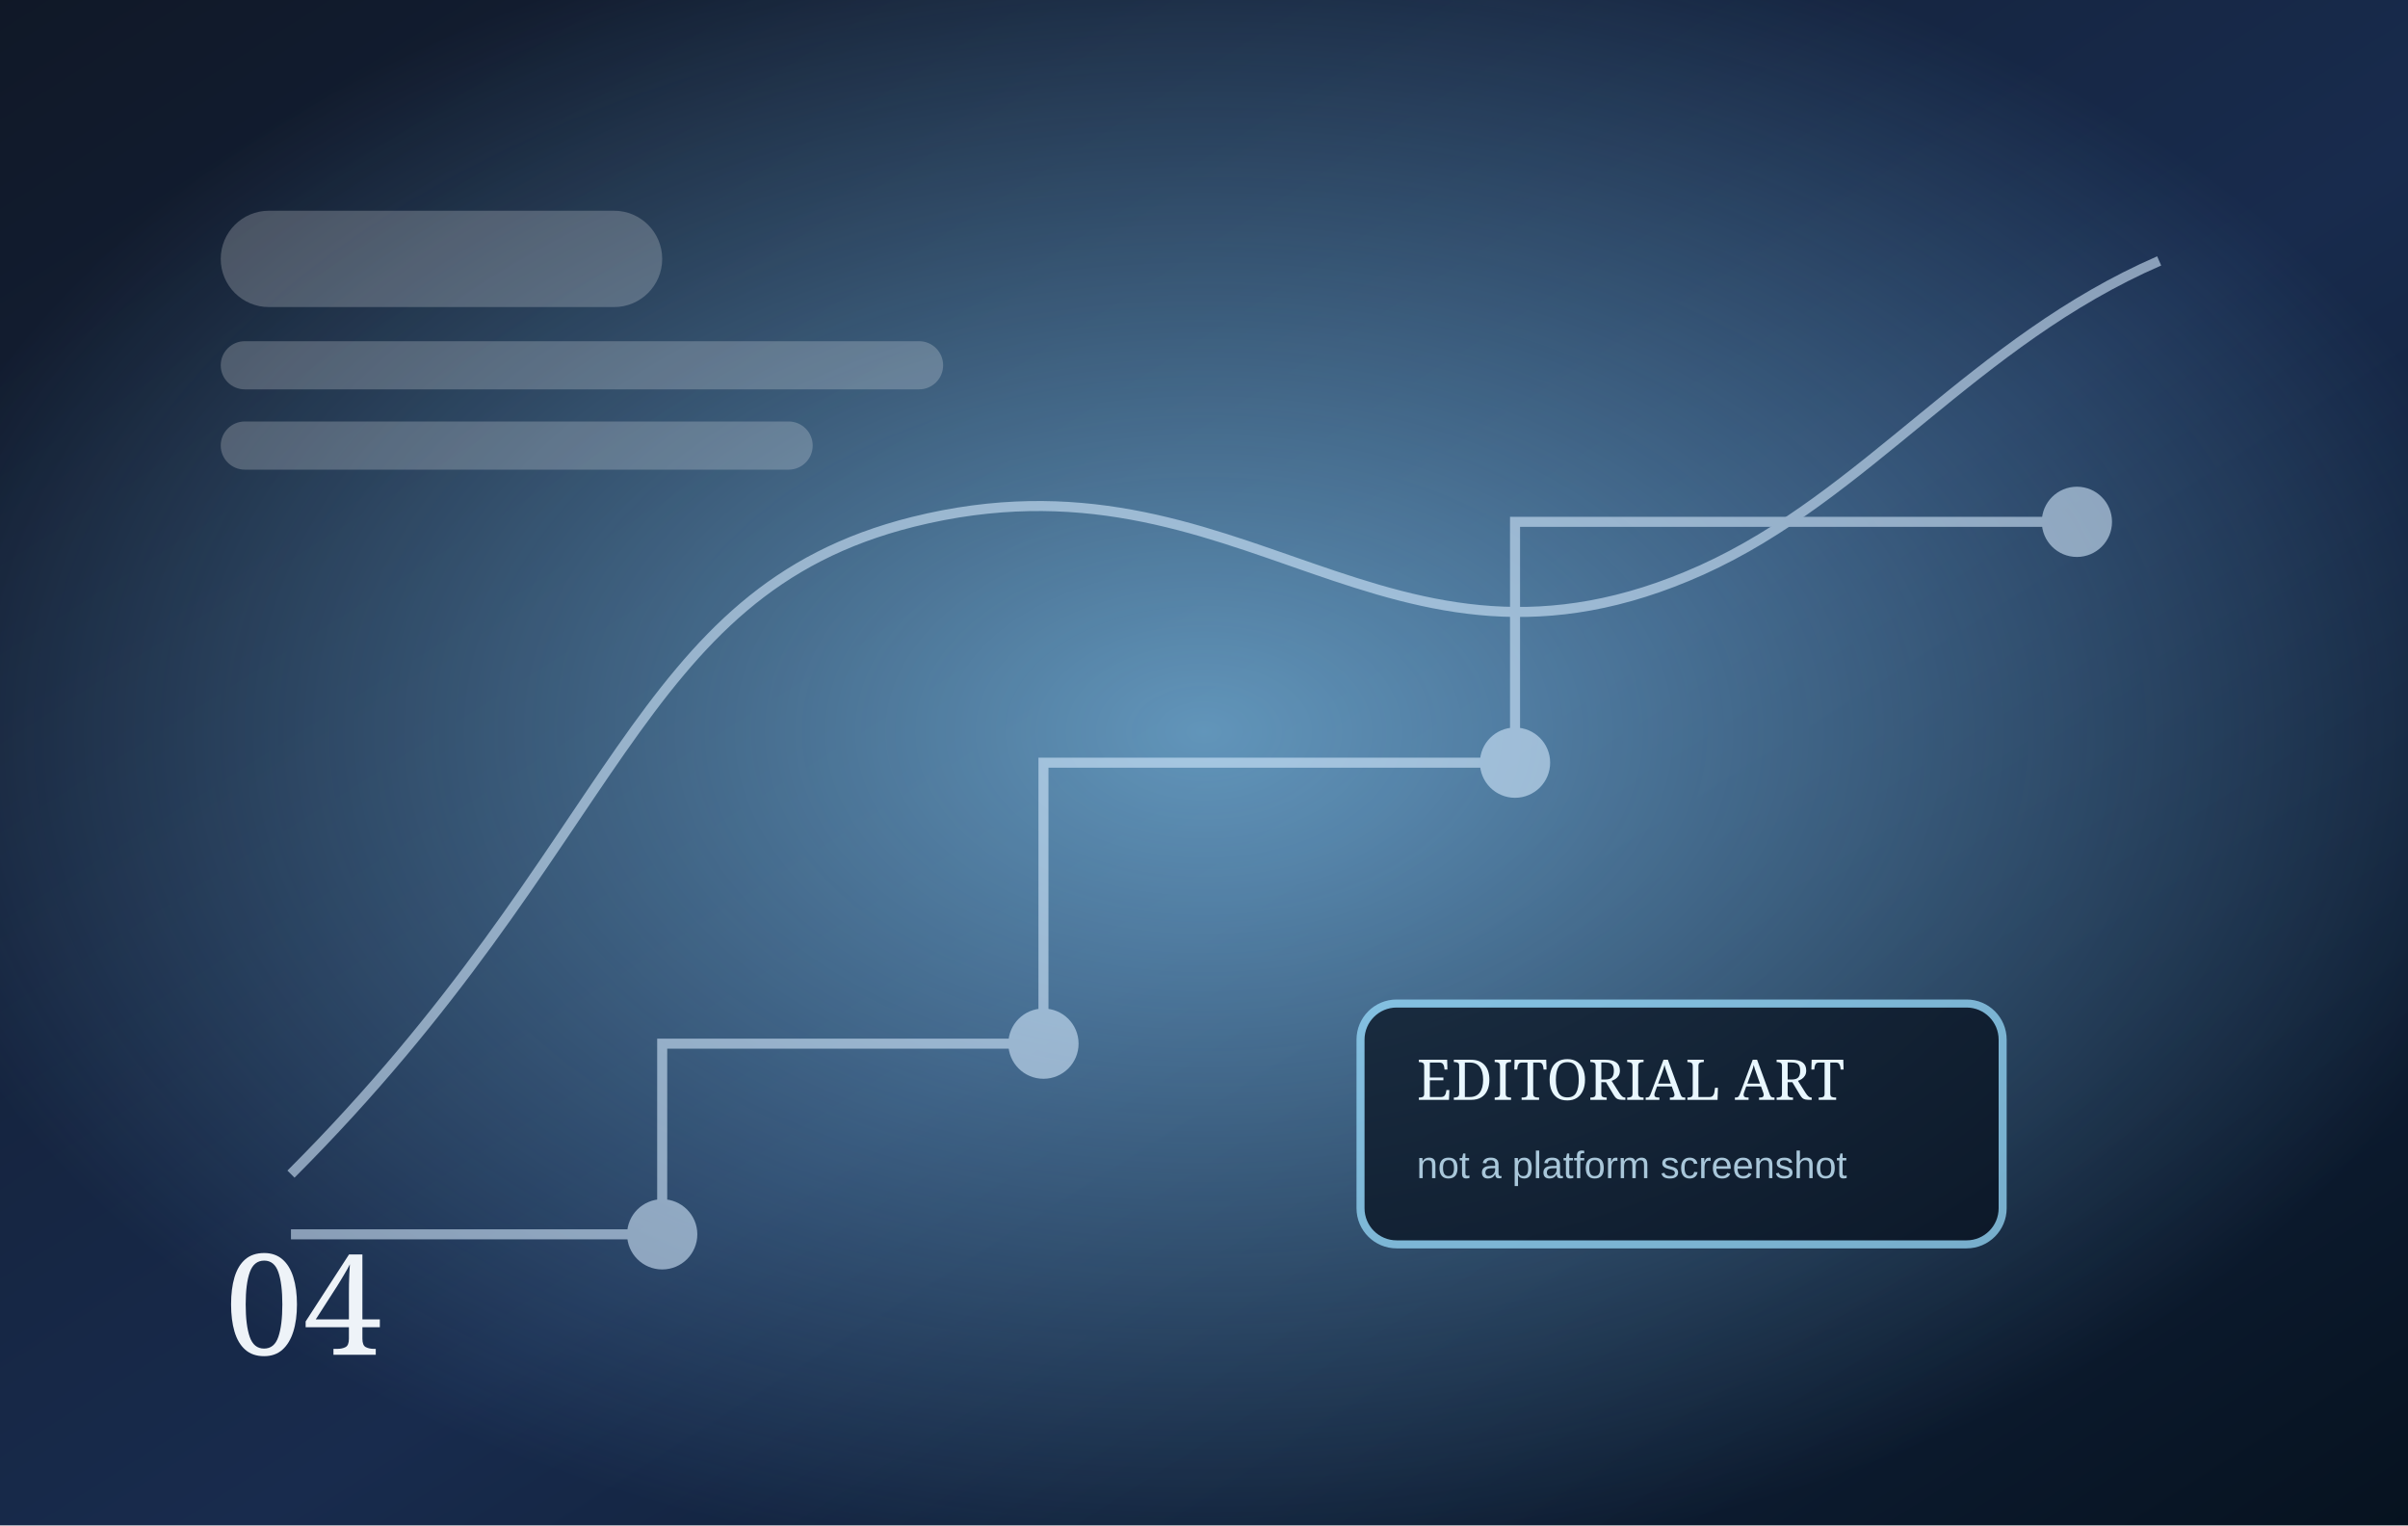
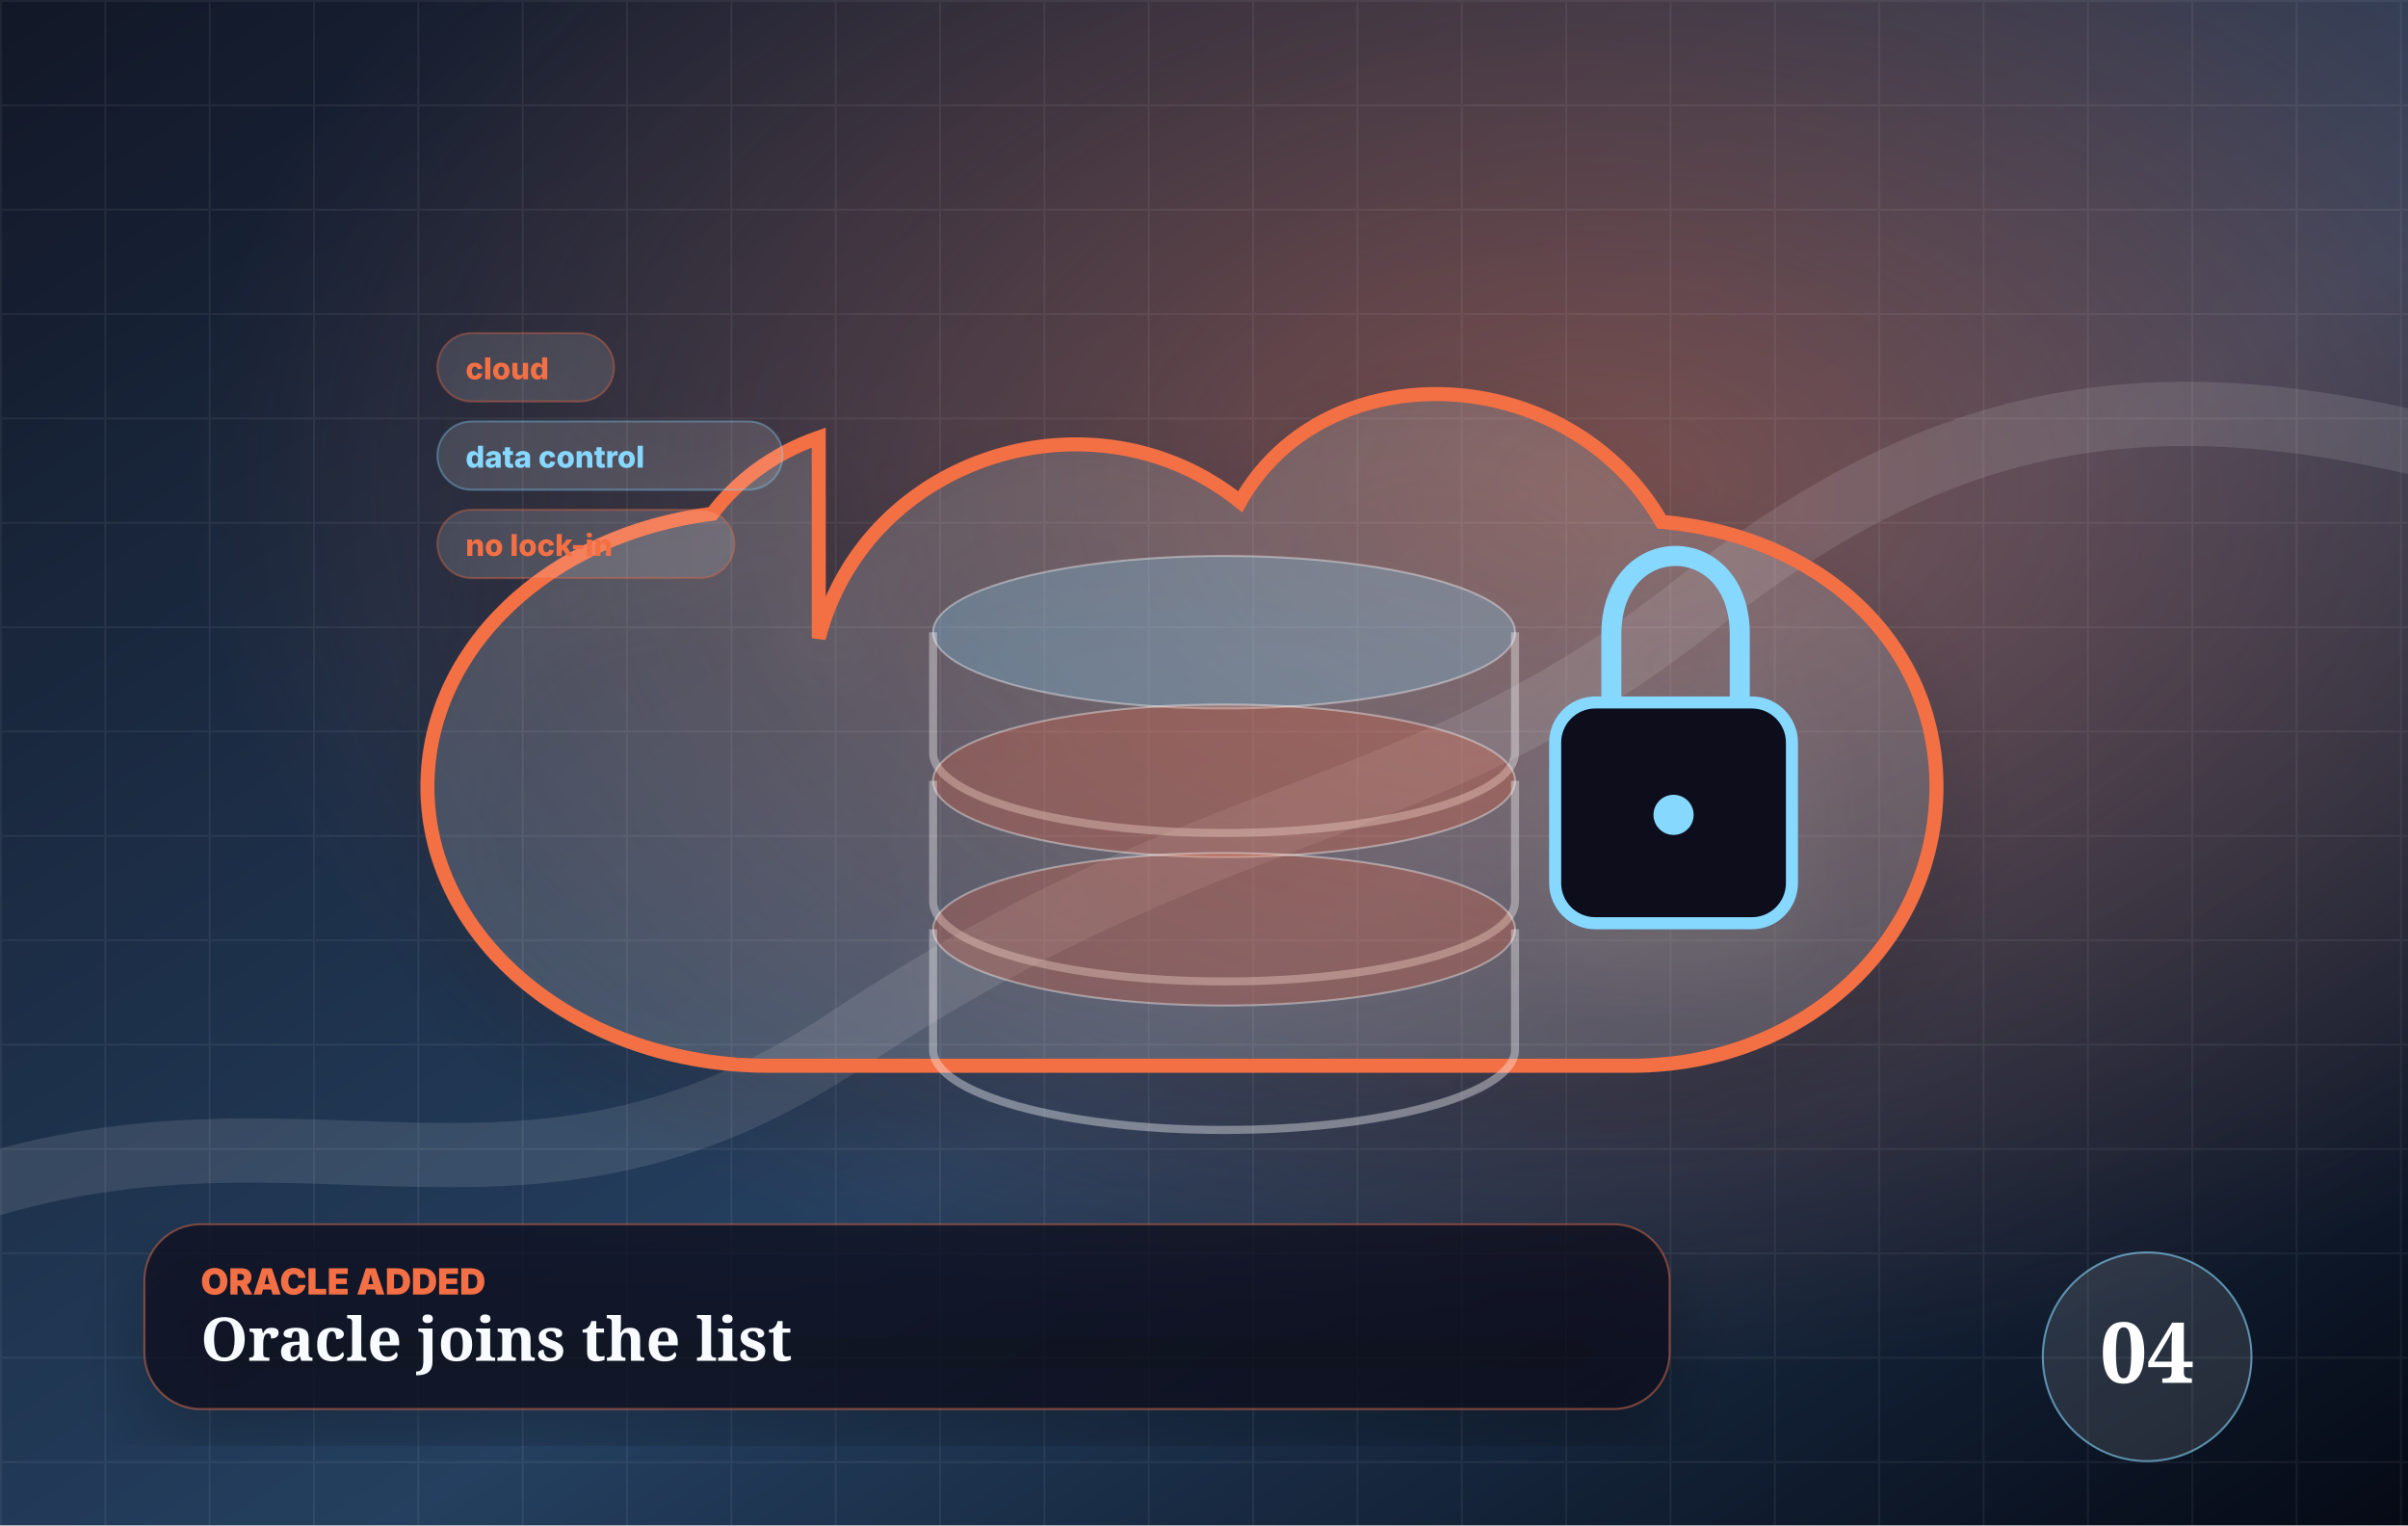
- <svg xmlns="http://www.w3.org/2000/svg" width="1200" height="760" viewBox="0 0 1200 760" role="img" aria-labelledby="title desc">
+ <svg xmlns="http://www.w3.org/2000/svg" width="1200" height="760" viewBox="0 0 1200 760" role="img" aria-labelledby="title-04 desc-04">
  <defs>
-     <linearGradient id="g" x1="0" y1="0" x2="1" y2="1">
-       <stop offset="0" stop-color="#101827" />
-       <stop offset="0.55" stop-color="#182b4d" />
-       <stop offset="1" stop-color="#06121f" />
+     <linearGradient id="bg-04" x1="0" y1="0" x2="1" y2="1">
+       <stop offset="0" stop-color="#121726" />
+       <stop offset="0.58" stop-color="#243f5f" />
+       <stop offset="1" stop-color="#050914" />
    </linearGradient>
-     <radialGradient id="r" cx="50%" cy="48%" r="55%">
-       <stop offset="0" stop-color="#8fd7ff" stop-opacity="0.62" />
-       <stop offset="1" stop-color="#8fd7ff" stop-opacity="0" />
+     <radialGradient id="glow-04" cx="66%" cy="32%" r="58%">
+       <stop offset="0" stop-color="#f36f45" stop-opacity="0.42" />
+       <stop offset="1" stop-color="#f36f45" stop-opacity="0" />
    </radialGradient>
+     <pattern id="grid-04" width="52" height="52" patternUnits="userSpaceOnUse">
+       <path d="M52 0H0V52" fill="none" stroke="#ffffff" stroke-opacity="0.055" stroke-width="2" />
+     </pattern>
+     <filter id="soft-04" x="-20%" y="-20%" width="140%" height="140%">
+       <feDropShadow dx="0" dy="18" stdDeviation="18" flood-color="#000000" flood-opacity="0.32" />
+     </filter>
  </defs>
-   <rect width="1200" height="760" fill="url(#g)" />
-   <rect width="1200" height="760" fill="url(#r)" />
-   <g opacity="0.58" stroke="#d7ecff" stroke-width="5" fill="none">
-     <path d="M145 585 C310 420 315 295 455 260 C620 219 690 355 848 284 C930 247 984 170 1076 130" />
-     <path d="M145 615 L330 615 L330 520 L520 520 L520 380 L755 380 L755 260 L1035 260" />
-     <circle cx="330" cy="615" r="15" fill="#d7ecff" />
-     <circle cx="520" cy="520" r="15" fill="#d7ecff" />
-     <circle cx="755" cy="380" r="15" fill="#d7ecff" />
-     <circle cx="1035" cy="260" r="15" fill="#d7ecff" />
+   <rect width="1200" height="760" fill="url(#bg-04)" />
+   <rect width="1200" height="760" fill="url(#glow-04)" />
+   <rect width="1200" height="760" fill="url(#grid-04)" />
+   <path d="M-80 620C130 515 242 638 422 518C605 396 704 412 844 302C973 201 1082 178 1280 242" fill="none" stroke="#ffffff" stroke-opacity="0.11" stroke-width="32" />
+   <g filter="url(#soft-04)">
+     <path d="M408 318c24-92 138-126 210-68 43-76 164-70 210 10 79 7 137 60 137 132 0 77-66 139-152 139H383c-94 0-170-62-170-139 0-69 61-126 142-136 12-16 30-30 53-38z" fill="#fff" fill-opacity="0.13" stroke="#f36f45" stroke-width="7" />
+     <ellipse cx="610" cy="315" rx="145" ry="38" fill="#87d8ff" fill-opacity="0.26" stroke="#fff" stroke-opacity="0.38" />
+     <path d="M465 315v60c0 22 65 40 145 40s145-18 145-40v-60" fill="none" stroke="#fff" stroke-opacity="0.35" stroke-width="4" />
+     <ellipse cx="610" cy="389" rx="145" ry="38" fill="#f36f45" fill-opacity="0.26" stroke="#fff" stroke-opacity="0.38" />
+     <path d="M465 389v60c0 22 65 40 145 40s145-18 145-40v-60" fill="none" stroke="#fff" stroke-opacity="0.35" stroke-width="4" />
+     <ellipse cx="610" cy="463" rx="145" ry="38" fill="#f36f45" fill-opacity="0.26" stroke="#fff" stroke-opacity="0.38" />
+     <path d="M465 463v60c0 22 65 40 145 40s145-18 145-40v-60" fill="none" stroke="#fff" stroke-opacity="0.35" stroke-width="4" />
+     <rect x="775" y="350" width="118" height="110" rx="20" fill="#08111f" stroke="#87d8ff" stroke-width="6" />
+     <path d="M803 350v-34c0-52 64-52 64 0v34" fill="none" stroke="#87d8ff" stroke-width="10" />
+     <circle cx="834" cy="406" r="10" fill="#87d8ff" />
+     <g>
+       <rect x="218" y="166" width="88" height="34" rx="17" fill="#ffffff" fill-opacity="0.12" stroke="#f36f45" stroke-opacity="0.35" />
+       <text x="232" y="189" font-family="Inter, Arial, sans-serif" font-size="15" font-weight="800" fill="#f36f45">cloud</text>
+     </g>
+     <g>
+       <rect x="218" y="210" width="172" height="34" rx="17" fill="#ffffff" fill-opacity="0.12" stroke="#87d8ff" stroke-opacity="0.35" />
+       <text x="232" y="233" font-family="Inter, Arial, sans-serif" font-size="15" font-weight="800" fill="#87d8ff">data control</text>
+     </g>
+     <g>
+       <rect x="218" y="254" width="148" height="34" rx="17" fill="#ffffff" fill-opacity="0.12" stroke="#f36f45" stroke-opacity="0.35" />
+       <text x="232" y="277" font-family="Inter, Arial, sans-serif" font-size="15" font-weight="800" fill="#f36f45">no lock-in</text>
+     </g>
  </g>
-   <g opacity="0.22" fill="#ffffff">
-     <rect x="110" y="105" width="220" height="48" rx="24" />
-     <rect x="110" y="170" width="360" height="24" rx="12" />
-     <rect x="110" y="210" width="295" height="24" rx="12" />
+   <g transform="translate(72 610)">
+     <rect x="0" y="0" width="760" height="92" rx="28" fill="#08111f" fill-opacity="0.74" stroke="#f36f45" stroke-opacity="0.45" filter="url(#soft-04)" />
+     <text x="28" y="35" font-family="Inter, Arial, sans-serif" font-size="18" font-weight="900" fill="#f36f45" text-anchor="start">ORACLE ADDED</text>
+     <text x="28" y="68" font-family="Georgia, serif" font-size="30" font-weight="850" fill="#f8fbff" text-anchor="start">Oracle joins the list</text>
  </g>
-   <g transform="translate(678 500)">
-     <rect x="0" y="0" width="320" height="120" rx="18" fill="#07111f" opacity="0.72" stroke="#9bdfff" stroke-width="4" />
-     <text x="28" y="48" font-family="Georgia, serif" font-size="28" fill="#e9f7ff">EDITORIAL ART</text>
-     <text x="28" y="87" font-family="Arial, sans-serif" font-size="19" fill="#a9c7da">not a platform screenshot</text>
+   <g transform="translate(1018 624)">
+     <circle cx="52" cy="52" r="52" fill="#ffffff" fill-opacity="0.11" stroke="#87d8ff" stroke-opacity="0.6" />
+     <text x="52" y="65" font-family="Georgia, serif" font-size="42" font-weight="900" fill="#ffffff" text-anchor="middle">04</text>
  </g>
-   <text x="112" y="675" font-family="Georgia, serif" font-size="70" fill="#f7fbff" opacity="0.96">04</text>
</svg>
